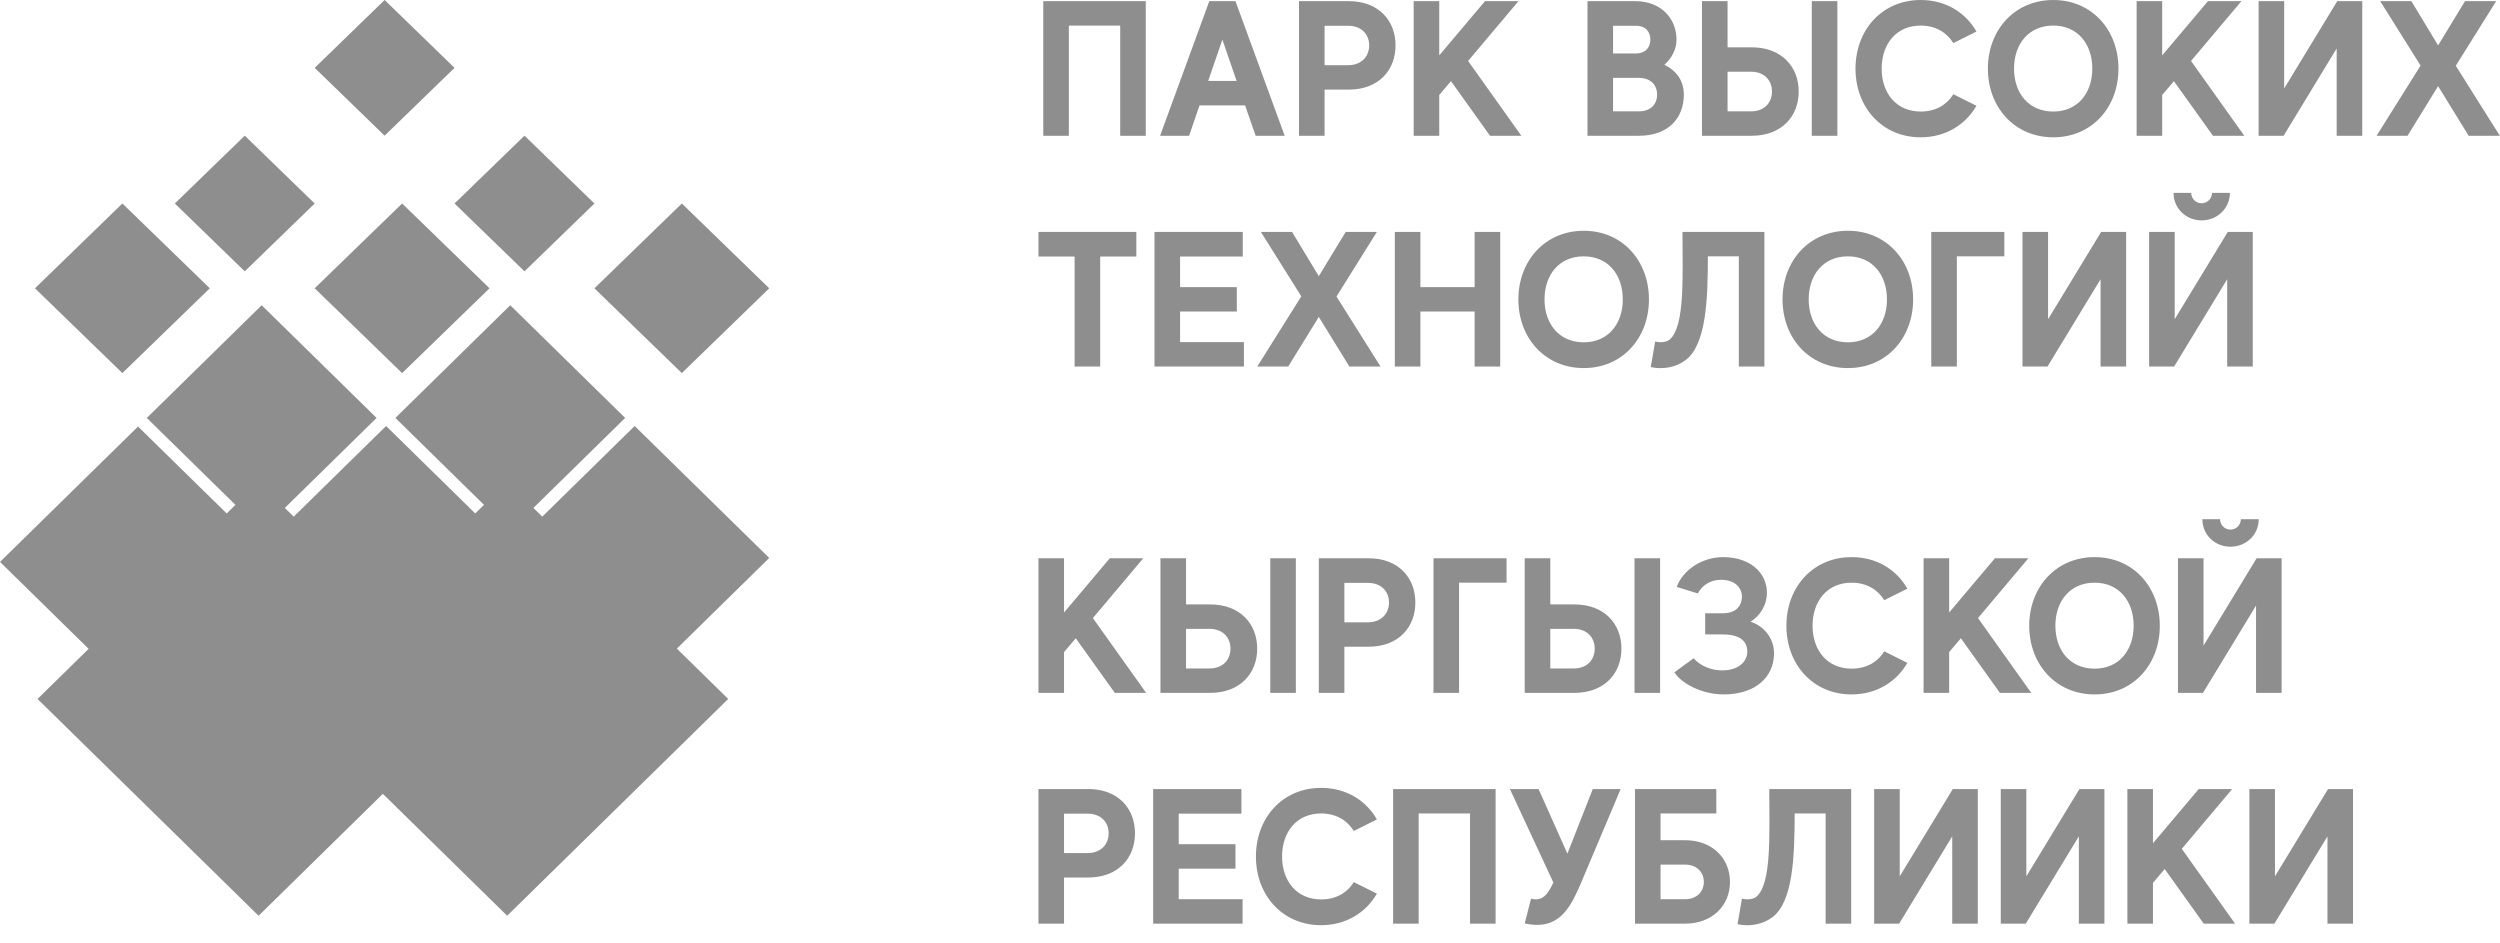
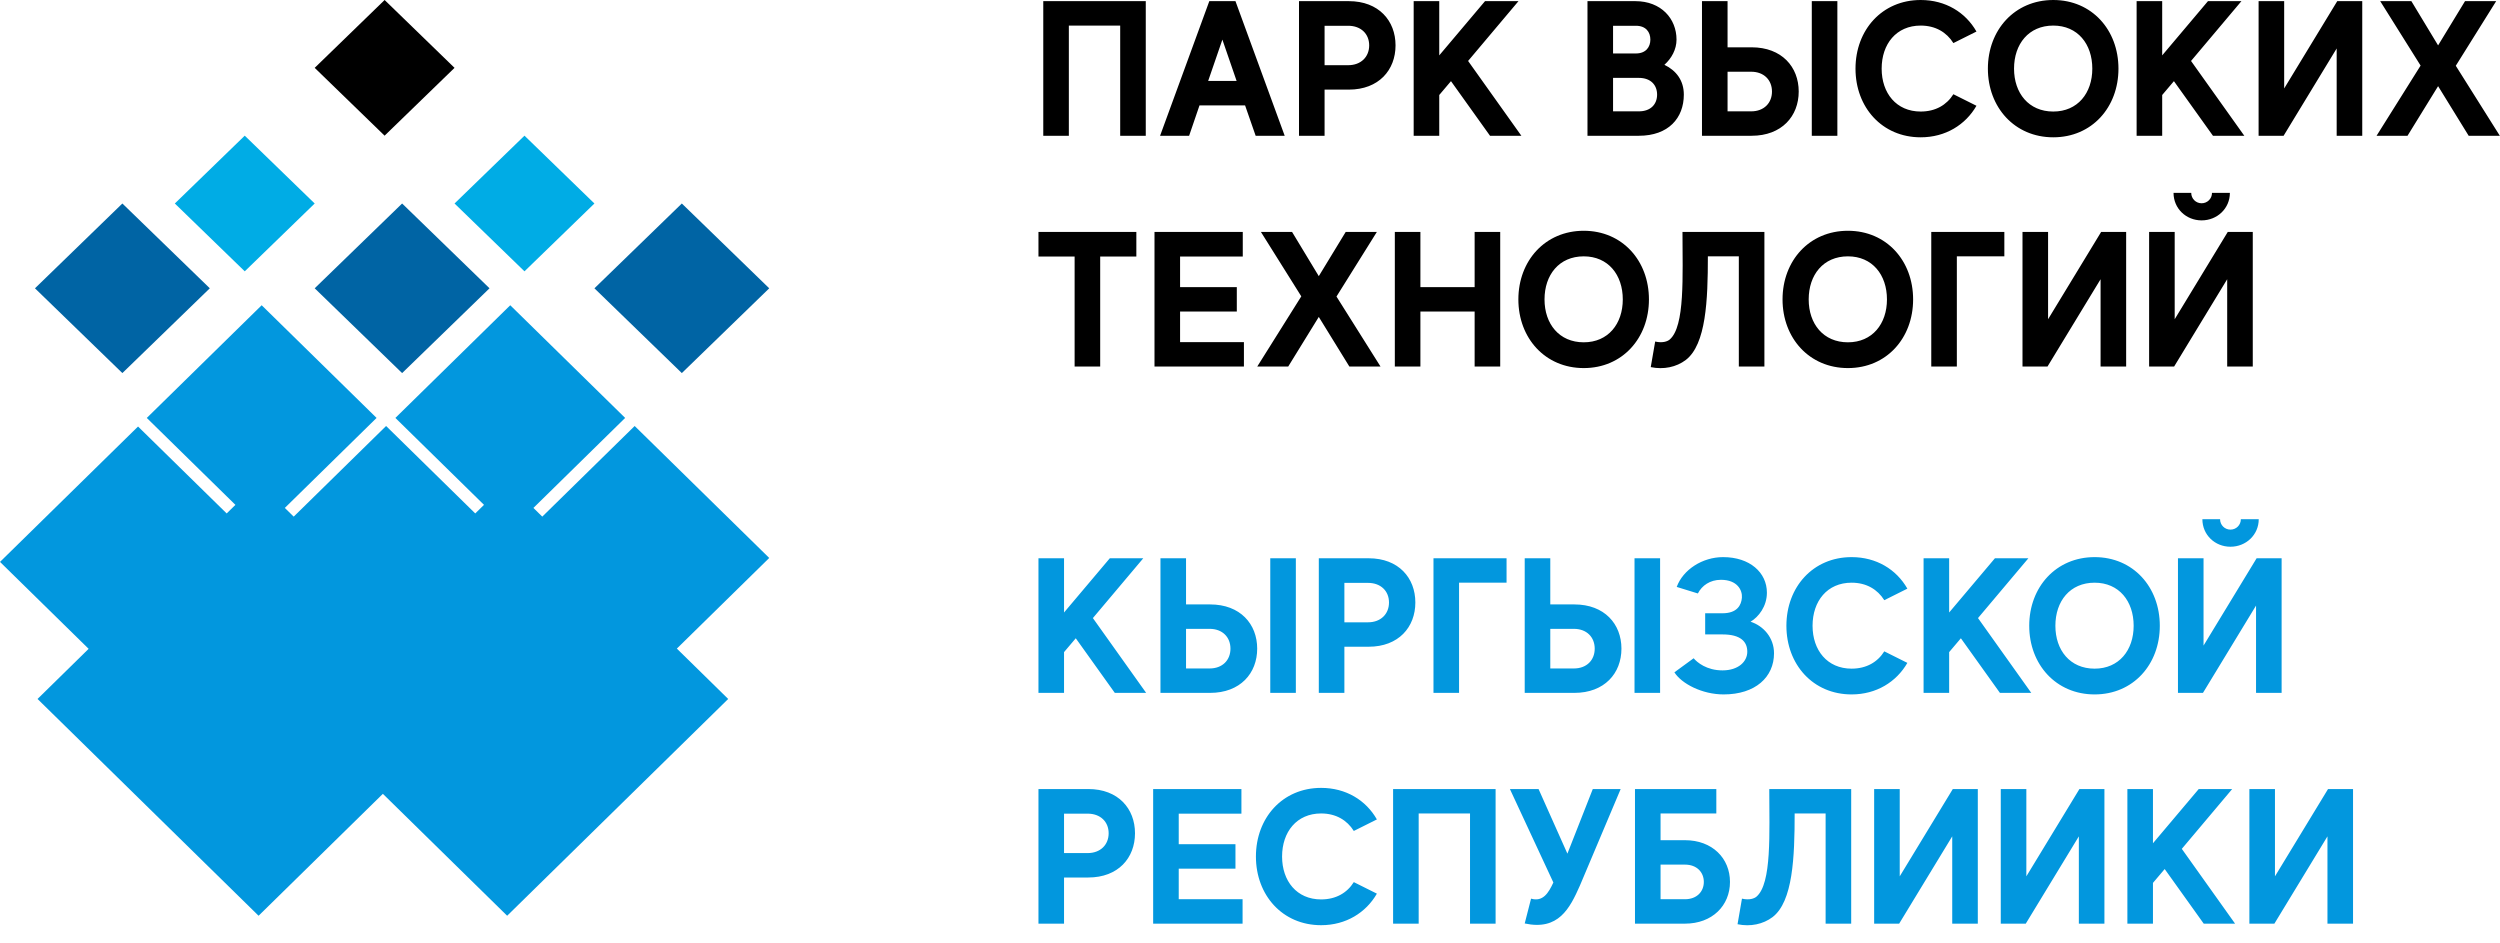
<svg xmlns="http://www.w3.org/2000/svg" width="130" height="49" viewBox="0 0 130 49">
-   <g fill="#8E8E8E" fill-rule="evenodd">
+   <g fill="none" fill-rule="evenodd">
    <g fill-rule="nonzero">
-       <path d="M20.56 21.732l4.608 4.52-.455.447-4.636-4.547-4.804 4.713-.462-.453 4.771-4.68-5.975-5.859-5.974 5.86 4.609 4.52-.455.446-4.609-4.52L0 29.219l4.609 4.52-2.657 2.607 11.494 11.273 6.463-6.34 6.463 6.34 11.494-11.273-2.67-2.619L40 29.014l-6.997-6.862-4.805 4.713-.46-.453 4.77-4.68-5.975-5.859zM20 0l-3.636 3.528 3.635 3.527 3.637-3.527zM16.364 10.582l-3.637-3.527-3.636 3.527 3.636 3.527zM30.91 10.582l-3.637-3.527-3.637 3.527 3.637 3.527zM30.91 14.992l4.545 4.408L40 14.992l-4.545-4.41zM10.91 14.991l-4.547-4.409-4.545 4.41L6.363 19.4z" />
-       <path d="M16.364 14.991l4.546 4.41 4.545-4.41-4.545-4.409z" />
+       <path fill="#0297DE" d="M20.56 21.732l4.608 4.52-.455.447-4.636-4.547-4.804 4.713-.462-.453 4.771-4.68-5.975-5.859-5.974 5.86 4.609 4.52-.455.446-4.609-4.52L0 29.219l4.609 4.52-2.657 2.607 11.494 11.273 6.463-6.34 6.463 6.34 11.494-11.273-2.67-2.619L40 29.014l-6.997-6.862-4.805 4.713-.46-.453 4.77-4.68-5.975-5.859z" />
+       <path fill="#000" d="M20 0l-3.636 3.528 3.635 3.527 3.637-3.527z" />
+       <path fill="#00ACE5" d="M16.364 10.582l-3.637-3.527-3.636 3.527 3.636 3.527zM30.91 10.582l-3.637-3.527-3.637 3.527 3.637 3.527z" />
+       <path fill="#0064A4" d="M30.91 14.992l4.545 4.408L40 14.992l-4.545-4.41zM10.91 14.991l-4.547-4.409-4.545 4.41L6.363 19.4zM16.364 14.991l4.546 4.41 4.545-4.41-4.545-4.409z" />
    </g>
-     <path d="M54.25.06h5.33v7h-1.33V1.33h-2.67v5.73h-1.33v-7zm11.044 7l-.55-1.58h-2.37l-.54 1.58h-1.51l2.56-7h1.36l2.56 7h-1.51zm-2.47-2.85h1.48l-.74-2.15-.74 2.15zM70.138.06c1.56 0 2.43 1.02 2.43 2.3 0 1.28-.87 2.3-2.43 2.3h-1.26v2.4h-1.33v-7h2.59zm-.03 3.33c.66 0 1.09-.43 1.09-1.03 0-.6-.43-1.02-1.09-1.02h-1.23v2.05h1.23zm7.373 3.67l-2.03-2.84-.61.72v2.12h-1.33v-7h1.33v2.82l2.38-2.82h1.74l-2.62 3.11 2.77 3.89h-1.63zm9.068-3.69c.62.3 1.01.82 1.01 1.55 0 1.22-.8 2.14-2.34 2.14h-2.67v-7h2.49c1.34 0 2.14.91 2.14 2 0 .51-.26.98-.63 1.31zm-1.48-2.03h-1.19v1.44h1.19c.52 0 .75-.34.75-.72 0-.39-.23-.72-.75-.72zm.15 4.45c.62 0 .95-.37.95-.87s-.33-.87-.95-.87h-1.34v1.74h1.34zm5.864-3.33c1.57 0 2.45 1.02 2.45 2.3 0 1.28-.88 2.3-2.45 2.3h-2.58v-7h1.33v2.4h1.25zm-.02 3.33c.66 0 1.08-.43 1.08-1.03 0-.6-.42-1.03-1.08-1.03h-1.23v2.06h1.23zm3.15-5.73h1.33v7h-1.33v-7zm5.663 5.74c.77 0 1.35-.34 1.7-.9l1.2.6c-.57.99-1.61 1.64-2.9 1.64-2.01 0-3.39-1.56-3.39-3.57S97.866 0 99.876 0c1.29 0 2.33.64 2.9 1.64l-1.2.6c-.35-.56-.93-.91-1.7-.91-1.27 0-2.03.96-2.03 2.24 0 1.27.76 2.23 2.03 2.23zM106.77 0c2.01 0 3.39 1.56 3.39 3.57s-1.38 3.57-3.39 3.57c-2.01 0-3.4-1.56-3.4-3.57S104.76 0 106.77 0zm0 5.8c1.27 0 2.03-.96 2.03-2.23 0-1.28-.76-2.24-2.03-2.24-1.28 0-2.04.96-2.04 2.24 0 1.27.76 2.23 2.04 2.23zm8.304 1.26l-2.03-2.84-.61.72v2.12h-1.33v-7h1.33v2.82l2.38-2.82h1.74l-2.62 3.11 2.77 3.89h-1.63zm6.463-7h1.3v7h-1.33V2.52l-2.76 4.54h-1.3v-7h1.33V4.6l2.76-4.54zm8.454 7h-1.62l-1.59-2.58-1.59 2.58h-1.61l2.29-3.65-2.1-3.35h1.62l1.39 2.3 1.4-2.3h1.62l-2.1 3.36 2.29 3.64zm-70.901 5v1.28h-1.88v5.72h-1.33v-5.72H54v-1.28h5.09zm2.274 5.73h3.32v1.27h-4.65v-7h4.59v1.28h-3.26v1.59h2.95v1.27h-2.95v1.59zm10.423 1.27h-1.62l-1.59-2.58-1.59 2.58h-1.61l2.29-3.65-2.1-3.35h1.62l1.39 2.3 1.4-2.3h1.62l-2.1 3.36 2.29 3.64zm4.894-7h1.33v7h-1.33V16.2h-2.82v2.86h-1.33v-7h1.33v2.87h2.82v-2.87zm5.674-.06c2.01 0 3.39 1.56 3.39 3.57s-1.38 3.57-3.39 3.57c-2.01 0-3.4-1.56-3.4-3.57s1.39-3.57 3.4-3.57zm0 5.8c1.27 0 2.03-.96 2.03-2.23 0-1.28-.76-2.24-2.03-2.24-1.28 0-2.04.96-2.04 2.24 0 1.27.76 2.23 2.04 2.23zm5.134-5.74h4.26v7h-1.33v-5.73h-1.61c0 2.27-.09 4.58-1.15 5.39-.49.37-1.15.51-1.82.37l.23-1.33c.39.09.64-.01.75-.1.81-.68.67-3.33.67-5.6zm8.603-.06c2.01 0 3.39 1.56 3.39 3.57s-1.38 3.57-3.39 3.57c-2.01 0-3.4-1.56-3.4-3.57s1.39-3.57 3.4-3.57zm0 5.8c1.27 0 2.03-.96 2.03-2.23 0-1.28-.76-2.24-2.03-2.24-1.28 0-2.04.96-2.04 2.24 0 1.27.76 2.23 2.04 2.23zm8.134-5.74v1.27h-2.47v5.73h-1.33v-7h3.8zm5.034 0h1.3v7h-1.33v-4.54l-2.76 4.54h-1.3v-7h1.33v4.54l2.76-4.54zm5.224-.6c-.81 0-1.46-.62-1.46-1.43h.92c0 .3.24.54.54.54.3 0 .54-.24.54-.54h.93c0 .81-.66 1.43-1.47 1.43zm1.36.6h1.3v7h-1.33v-4.54l-2.76 4.54h-1.3v-7h1.33v4.54l2.76-4.54zM57.97 36.03l-2.03-2.84-.61.72v2.12H54v-7h1.33v2.82l2.38-2.82h1.74l-2.62 3.11 2.77 3.89h-1.63zm4.954-4.6c1.57 0 2.45 1.02 2.45 2.3 0 1.28-.88 2.3-2.45 2.3h-2.58v-7h1.33v2.4h1.25zm-.02 3.33c.66 0 1.08-.43 1.08-1.03 0-.6-.42-1.03-1.08-1.03h-1.23v2.06h1.23zm3.15-5.73h1.33v7h-1.33v-7zm5.114 0c1.56 0 2.43 1.02 2.43 2.3 0 1.28-.87 2.3-2.43 2.3h-1.26v2.4h-1.33v-7h2.59zm-.03 3.33c.66 0 1.09-.43 1.09-1.03 0-.6-.43-1.02-1.09-1.02h-1.23v2.05h1.23zm7.203-3.33v1.27h-2.47v5.73h-1.33v-7h3.8zm3.524 2.4c1.57 0 2.45 1.02 2.45 2.3 0 1.28-.88 2.3-2.45 2.3h-2.58v-7h1.33v2.4h1.25zm-.02 3.33c.66 0 1.08-.43 1.08-1.03 0-.6-.42-1.03-1.08-1.03h-1.23v2.06h1.23zm3.15-5.73h1.33v7h-1.33v-7zm6.034 3.3c.66.21 1.22.82 1.22 1.64 0 1.24-.97 2.14-2.62 2.14-1.12 0-2.19-.56-2.56-1.15l1-.73c.18.21.67.63 1.5.63s1.29-.46 1.29-.97c0-.52-.34-.9-1.29-.9h-.9v-1.1h.9c.77 0 .98-.43 1.01-.81.03-.38-.23-.93-1.09-.93-.57 0-.99.3-1.2.71l-1.1-.34c.33-.9 1.34-1.55 2.41-1.55 1.39 0 2.28.8 2.28 1.85 0 .71-.43 1.26-.85 1.51zm5.254 2.44c.77 0 1.35-.34 1.7-.9l1.2.6c-.57.99-1.61 1.64-2.9 1.64-2.01 0-3.39-1.56-3.39-3.57s1.38-3.57 3.39-3.57c1.29 0 2.33.64 2.9 1.64l-1.2.6c-.35-.56-.93-.91-1.7-.91-1.27 0-2.03.96-2.03 2.24 0 1.27.76 2.23 2.03 2.23zm7.713 1.26l-2.03-2.84-.61.72v2.12h-1.33v-7h1.33v2.82l2.38-2.82h1.74l-2.62 3.11 2.77 3.89h-1.63zm4.924-7.06c2.01 0 3.39 1.56 3.39 3.57s-1.38 3.57-3.39 3.57c-2.01 0-3.4-1.56-3.4-3.57s1.39-3.57 3.4-3.57zm0 5.8c1.27 0 2.03-.96 2.03-2.23 0-1.28-.76-2.24-2.03-2.24-1.28 0-2.04.96-2.04 2.24 0 1.27.76 2.23 2.04 2.23zm7.064-6.34c-.81 0-1.46-.62-1.46-1.43h.92c0 .3.24.54.54.54.3 0 .54-.24.54-.54h.93c0 .81-.66 1.43-1.47 1.43zm1.36.6h1.3v7h-1.33v-4.54l-2.76 4.54h-1.3v-7h1.33v4.54l2.76-4.54zm-60.754 12c1.56 0 2.43 1.02 2.43 2.3 0 1.28-.87 2.3-2.43 2.3h-1.26v2.4H54v-7h2.59zm-.03 3.33c.66 0 1.09-.43 1.09-1.03 0-.6-.43-1.02-1.09-1.02h-1.23v2.05h1.23zm4.734 2.4h3.32v1.27h-4.65v-7h4.59v1.28h-3.26v1.59h2.95v1.27h-2.95v1.59zm7.404.01c.77 0 1.35-.34 1.7-.9l1.2.6c-.57.99-1.61 1.64-2.9 1.64-2.01 0-3.39-1.56-3.39-3.57s1.38-3.57 3.39-3.57c1.29 0 2.33.64 2.9 1.64l-1.2.6c-.35-.56-.93-.91-1.7-.91-1.27 0-2.03.96-2.03 2.24 0 1.27.76 2.23 2.03 2.23zm3.743-5.74h5.33v7h-1.33V42.3h-2.67v5.73h-1.33v-7zm10.384 0h1.45l-2.12 5.02c-.53 1.2-1.12 2.35-2.87 1.97l.33-1.29c.62.18.91-.3 1.16-.84l-2.26-4.86h1.49l1.5 3.36 1.32-3.36zm4.794 2.66c1.42 0 2.34.94 2.34 2.17s-.92 2.17-2.34 2.17h-2.6v-7h4.23v1.27h-2.9v1.39h1.27zm0 3.07c.62 0 .98-.4.98-.9s-.36-.9-.98-.9h-1.27v1.8h1.27zm4.383-5.73h4.26v7h-1.33V42.3h-1.61c0 2.27-.09 4.58-1.15 5.39-.49.37-1.15.51-1.82.37l.23-1.33c.39.09.64-.01.75-.1.81-.68.67-3.33.67-5.6zm9.544 0h1.3v7h-1.33v-4.54l-2.76 4.54h-1.3v-7h1.33v4.54l2.76-4.54zm6.584 0h1.3v7h-1.33v-4.54l-2.76 4.54h-1.3v-7h1.33v4.54l2.76-4.54zm6.464 7l-2.03-2.84-.61.72v2.12h-1.33v-7h1.33v2.82l2.38-2.82h1.74l-2.62 3.11 2.77 3.89h-1.63zm6.464-7h1.3v7h-1.33v-4.54l-2.76 4.54h-1.3v-7h1.33v4.54l2.76-4.54z" />
+     <path fill="#000" d="M54.25.06h5.33v7h-1.33V1.33h-2.67v5.73h-1.33v-7zm11.044 7l-.55-1.58h-2.37l-.54 1.58h-1.51l2.56-7h1.36l2.56 7h-1.51zm-2.47-2.85h1.48l-.74-2.15-.74 2.15zM70.138.06c1.56 0 2.43 1.02 2.43 2.3 0 1.28-.87 2.3-2.43 2.3h-1.26v2.4h-1.33v-7h2.59zm-.03 3.33c.66 0 1.09-.43 1.09-1.03 0-.6-.43-1.02-1.09-1.02h-1.23v2.05h1.23zm7.373 3.67l-2.03-2.84-.61.72v2.12h-1.33v-7h1.33v2.82l2.38-2.82h1.74l-2.62 3.11 2.77 3.89h-1.63zm9.068-3.69c.62.3 1.01.82 1.01 1.55 0 1.22-.8 2.14-2.34 2.14h-2.67v-7h2.49c1.34 0 2.14.91 2.14 2 0 .51-.26.98-.63 1.31zm-1.48-2.03h-1.19v1.44h1.19c.52 0 .75-.34.75-.72 0-.39-.23-.72-.75-.72zm.15 4.45c.62 0 .95-.37.95-.87s-.33-.87-.95-.87h-1.34v1.74h1.34zm5.864-3.33c1.57 0 2.45 1.02 2.45 2.3 0 1.28-.88 2.3-2.45 2.3h-2.58v-7h1.33v2.4h1.25zm-.02 3.33c.66 0 1.08-.43 1.08-1.03 0-.6-.42-1.03-1.08-1.03h-1.23v2.06h1.23zm3.15-5.73h1.33v7h-1.33v-7zm5.663 5.74c.77 0 1.35-.34 1.7-.9l1.2.6c-.57.99-1.61 1.64-2.9 1.64-2.01 0-3.39-1.56-3.39-3.57S97.866 0 99.876 0c1.29 0 2.33.64 2.9 1.64l-1.2.6c-.35-.56-.93-.91-1.7-.91-1.27 0-2.03.96-2.03 2.24 0 1.27.76 2.23 2.03 2.23zM106.77 0c2.01 0 3.39 1.56 3.39 3.57s-1.38 3.57-3.39 3.57c-2.01 0-3.4-1.56-3.4-3.57S104.76 0 106.77 0zm0 5.8c1.27 0 2.03-.96 2.03-2.23 0-1.28-.76-2.24-2.03-2.24-1.28 0-2.04.96-2.04 2.24 0 1.27.76 2.23 2.04 2.23zm8.304 1.26l-2.03-2.84-.61.72v2.12h-1.33v-7h1.33v2.82l2.38-2.82h1.74l-2.62 3.11 2.77 3.89h-1.63zm6.463-7h1.3v7h-1.33V2.52l-2.76 4.54h-1.3v-7h1.33V4.6l2.76-4.54zm8.454 7h-1.62l-1.59-2.58-1.59 2.58h-1.61l2.29-3.65-2.1-3.35h1.62l1.39 2.3 1.4-2.3h1.62l-2.1 3.36 2.29 3.64zm-70.901 5v1.28h-1.88v5.72h-1.33v-5.72H54v-1.28h5.09zm2.274 5.73h3.32v1.27h-4.65v-7h4.59v1.28h-3.26v1.59h2.95v1.27h-2.95v1.59zm10.423 1.27h-1.62l-1.59-2.58-1.59 2.58h-1.61l2.29-3.65-2.1-3.35h1.62l1.39 2.3 1.4-2.3h1.62l-2.1 3.36 2.29 3.64zm4.894-7h1.33v7h-1.33V16.2h-2.82v2.86h-1.33v-7h1.33v2.87h2.82v-2.87zm5.674-.06c2.01 0 3.39 1.56 3.39 3.57s-1.38 3.57-3.39 3.57c-2.01 0-3.4-1.56-3.4-3.57s1.39-3.57 3.4-3.57zm0 5.8c1.27 0 2.03-.96 2.03-2.23 0-1.28-.76-2.24-2.03-2.24-1.28 0-2.04.96-2.04 2.24 0 1.27.76 2.23 2.04 2.23zm5.134-5.74h4.26v7h-1.33v-5.73h-1.61c0 2.27-.09 4.58-1.15 5.39-.49.37-1.15.51-1.82.37l.23-1.33c.39.09.64-.01.75-.1.81-.68.67-3.33.67-5.6zm8.603-.06c2.01 0 3.39 1.56 3.39 3.57s-1.38 3.57-3.39 3.57c-2.01 0-3.4-1.56-3.4-3.57s1.39-3.57 3.4-3.57zm0 5.8c1.27 0 2.03-.96 2.03-2.23 0-1.28-.76-2.24-2.03-2.24-1.28 0-2.04.96-2.04 2.24 0 1.27.76 2.23 2.04 2.23zm8.134-5.74v1.27h-2.47v5.73h-1.33v-7h3.8zm5.034 0h1.3v7h-1.33v-4.54l-2.76 4.54h-1.3v-7h1.33v4.54l2.76-4.54zm5.224-.6c-.81 0-1.46-.62-1.46-1.43h.92c0 .3.24.54.54.54.3 0 .54-.24.54-.54h.93c0 .81-.66 1.43-1.47 1.43zm1.36.6h1.3v7h-1.33v-4.54l-2.76 4.54h-1.3v-7h1.33v4.54l2.76-4.54z" />
+     <path fill="#0297DE" d="M57.97 36.03l-2.03-2.84-.61.72v2.12H54v-7h1.33v2.82l2.38-2.82h1.74l-2.62 3.11 2.77 3.89h-1.63zm4.954-4.6c1.57 0 2.45 1.02 2.45 2.3 0 1.28-.88 2.3-2.45 2.3h-2.58v-7h1.33v2.4h1.25zm-.02 3.33c.66 0 1.08-.43 1.08-1.03 0-.6-.42-1.03-1.08-1.03h-1.23v2.06h1.23zm3.15-5.73h1.33v7h-1.33v-7zm5.114 0c1.56 0 2.43 1.02 2.43 2.3 0 1.28-.87 2.3-2.43 2.3h-1.26v2.4h-1.33v-7h2.59zm-.03 3.33c.66 0 1.09-.43 1.09-1.03 0-.6-.43-1.02-1.09-1.02h-1.23v2.05h1.23zm7.203-3.33v1.27h-2.47v5.73h-1.33v-7h3.8zm3.524 2.4c1.57 0 2.45 1.02 2.45 2.3 0 1.28-.88 2.3-2.45 2.3h-2.58v-7h1.33v2.4h1.25zm-.02 3.33c.66 0 1.08-.43 1.08-1.03 0-.6-.42-1.03-1.08-1.03h-1.23v2.06h1.23zm3.15-5.73h1.33v7h-1.33v-7zm6.034 3.3c.66.21 1.22.82 1.22 1.64 0 1.24-.97 2.14-2.62 2.14-1.12 0-2.19-.56-2.56-1.15l1-.73c.18.21.67.63 1.5.63s1.29-.46 1.29-.97c0-.52-.34-.9-1.29-.9h-.9v-1.1h.9c.77 0 .98-.43 1.01-.81.03-.38-.23-.93-1.09-.93-.57 0-.99.3-1.2.71l-1.1-.34c.33-.9 1.34-1.55 2.41-1.55 1.39 0 2.28.8 2.28 1.85 0 .71-.43 1.26-.85 1.51zm5.254 2.44c.77 0 1.35-.34 1.7-.9l1.2.6c-.57.99-1.61 1.64-2.9 1.64-2.01 0-3.39-1.56-3.39-3.57s1.38-3.57 3.39-3.57c1.29 0 2.33.64 2.9 1.64l-1.2.6c-.35-.56-.93-.91-1.7-.91-1.27 0-2.03.96-2.03 2.24 0 1.27.76 2.23 2.03 2.23zm7.713 1.26l-2.03-2.84-.61.72v2.12h-1.33v-7h1.33v2.82l2.38-2.82h1.74l-2.62 3.11 2.77 3.89h-1.63zm4.924-7.06c2.01 0 3.39 1.56 3.39 3.57s-1.38 3.57-3.39 3.57c-2.01 0-3.4-1.56-3.4-3.57s1.39-3.57 3.4-3.57zm0 5.8c1.27 0 2.03-.96 2.03-2.23 0-1.28-.76-2.24-2.03-2.24-1.28 0-2.04.96-2.04 2.24 0 1.27.76 2.23 2.04 2.23zm7.064-6.34c-.81 0-1.46-.62-1.46-1.43h.92c0 .3.24.54.54.54.3 0 .54-.24.54-.54h.93c0 .81-.66 1.43-1.47 1.43zm1.36.6h1.3v7h-1.33v-4.54l-2.76 4.54h-1.3v-7h1.33v4.54l2.76-4.54zm-60.754 12c1.56 0 2.43 1.02 2.43 2.3 0 1.28-.87 2.3-2.43 2.3h-1.26v2.4H54v-7h2.59zm-.03 3.33c.66 0 1.09-.43 1.09-1.03 0-.6-.43-1.02-1.09-1.02h-1.23v2.05h1.23zm4.734 2.4h3.32v1.27h-4.65v-7h4.59v1.28h-3.26v1.59h2.95v1.27h-2.95v1.59zm7.404.01c.77 0 1.35-.34 1.7-.9l1.2.6c-.57.99-1.61 1.64-2.9 1.64-2.01 0-3.39-1.56-3.39-3.57s1.38-3.57 3.39-3.57c1.29 0 2.33.64 2.9 1.64l-1.2.6c-.35-.56-.93-.91-1.7-.91-1.27 0-2.03.96-2.03 2.24 0 1.27.76 2.23 2.03 2.23zm3.743-5.74h5.33v7h-1.33V42.3h-2.67v5.73h-1.33v-7zm10.384 0h1.45l-2.12 5.02c-.53 1.2-1.12 2.35-2.87 1.97l.33-1.29c.62.18.91-.3 1.16-.84l-2.26-4.86h1.49l1.5 3.36 1.32-3.36zm4.794 2.66c1.42 0 2.34.94 2.34 2.17s-.92 2.17-2.34 2.17h-2.6v-7h4.23v1.27h-2.9v1.39h1.27zm0 3.07c.62 0 .98-.4.98-.9s-.36-.9-.98-.9h-1.27v1.8h1.27zm4.383-5.73h4.26v7h-1.33V42.3h-1.61c0 2.27-.09 4.58-1.15 5.39-.49.37-1.15.51-1.82.37l.23-1.33c.39.09.64-.01.75-.1.81-.68.67-3.33.67-5.6zm9.544 0h1.3v7h-1.33v-4.54l-2.76 4.54h-1.3v-7h1.33v4.54l2.76-4.54zm6.584 0h1.3v7h-1.33v-4.54l-2.76 4.54h-1.3v-7h1.33v4.54l2.76-4.54zm6.464 7l-2.03-2.84-.61.72v2.12h-1.33v-7h1.33v2.82l2.38-2.82h1.74l-2.62 3.11 2.77 3.89h-1.63zm6.464-7h1.3v7h-1.33v-4.54l-2.76 4.54h-1.3v-7h1.33v4.54l2.76-4.54z" />
  </g>
</svg>
